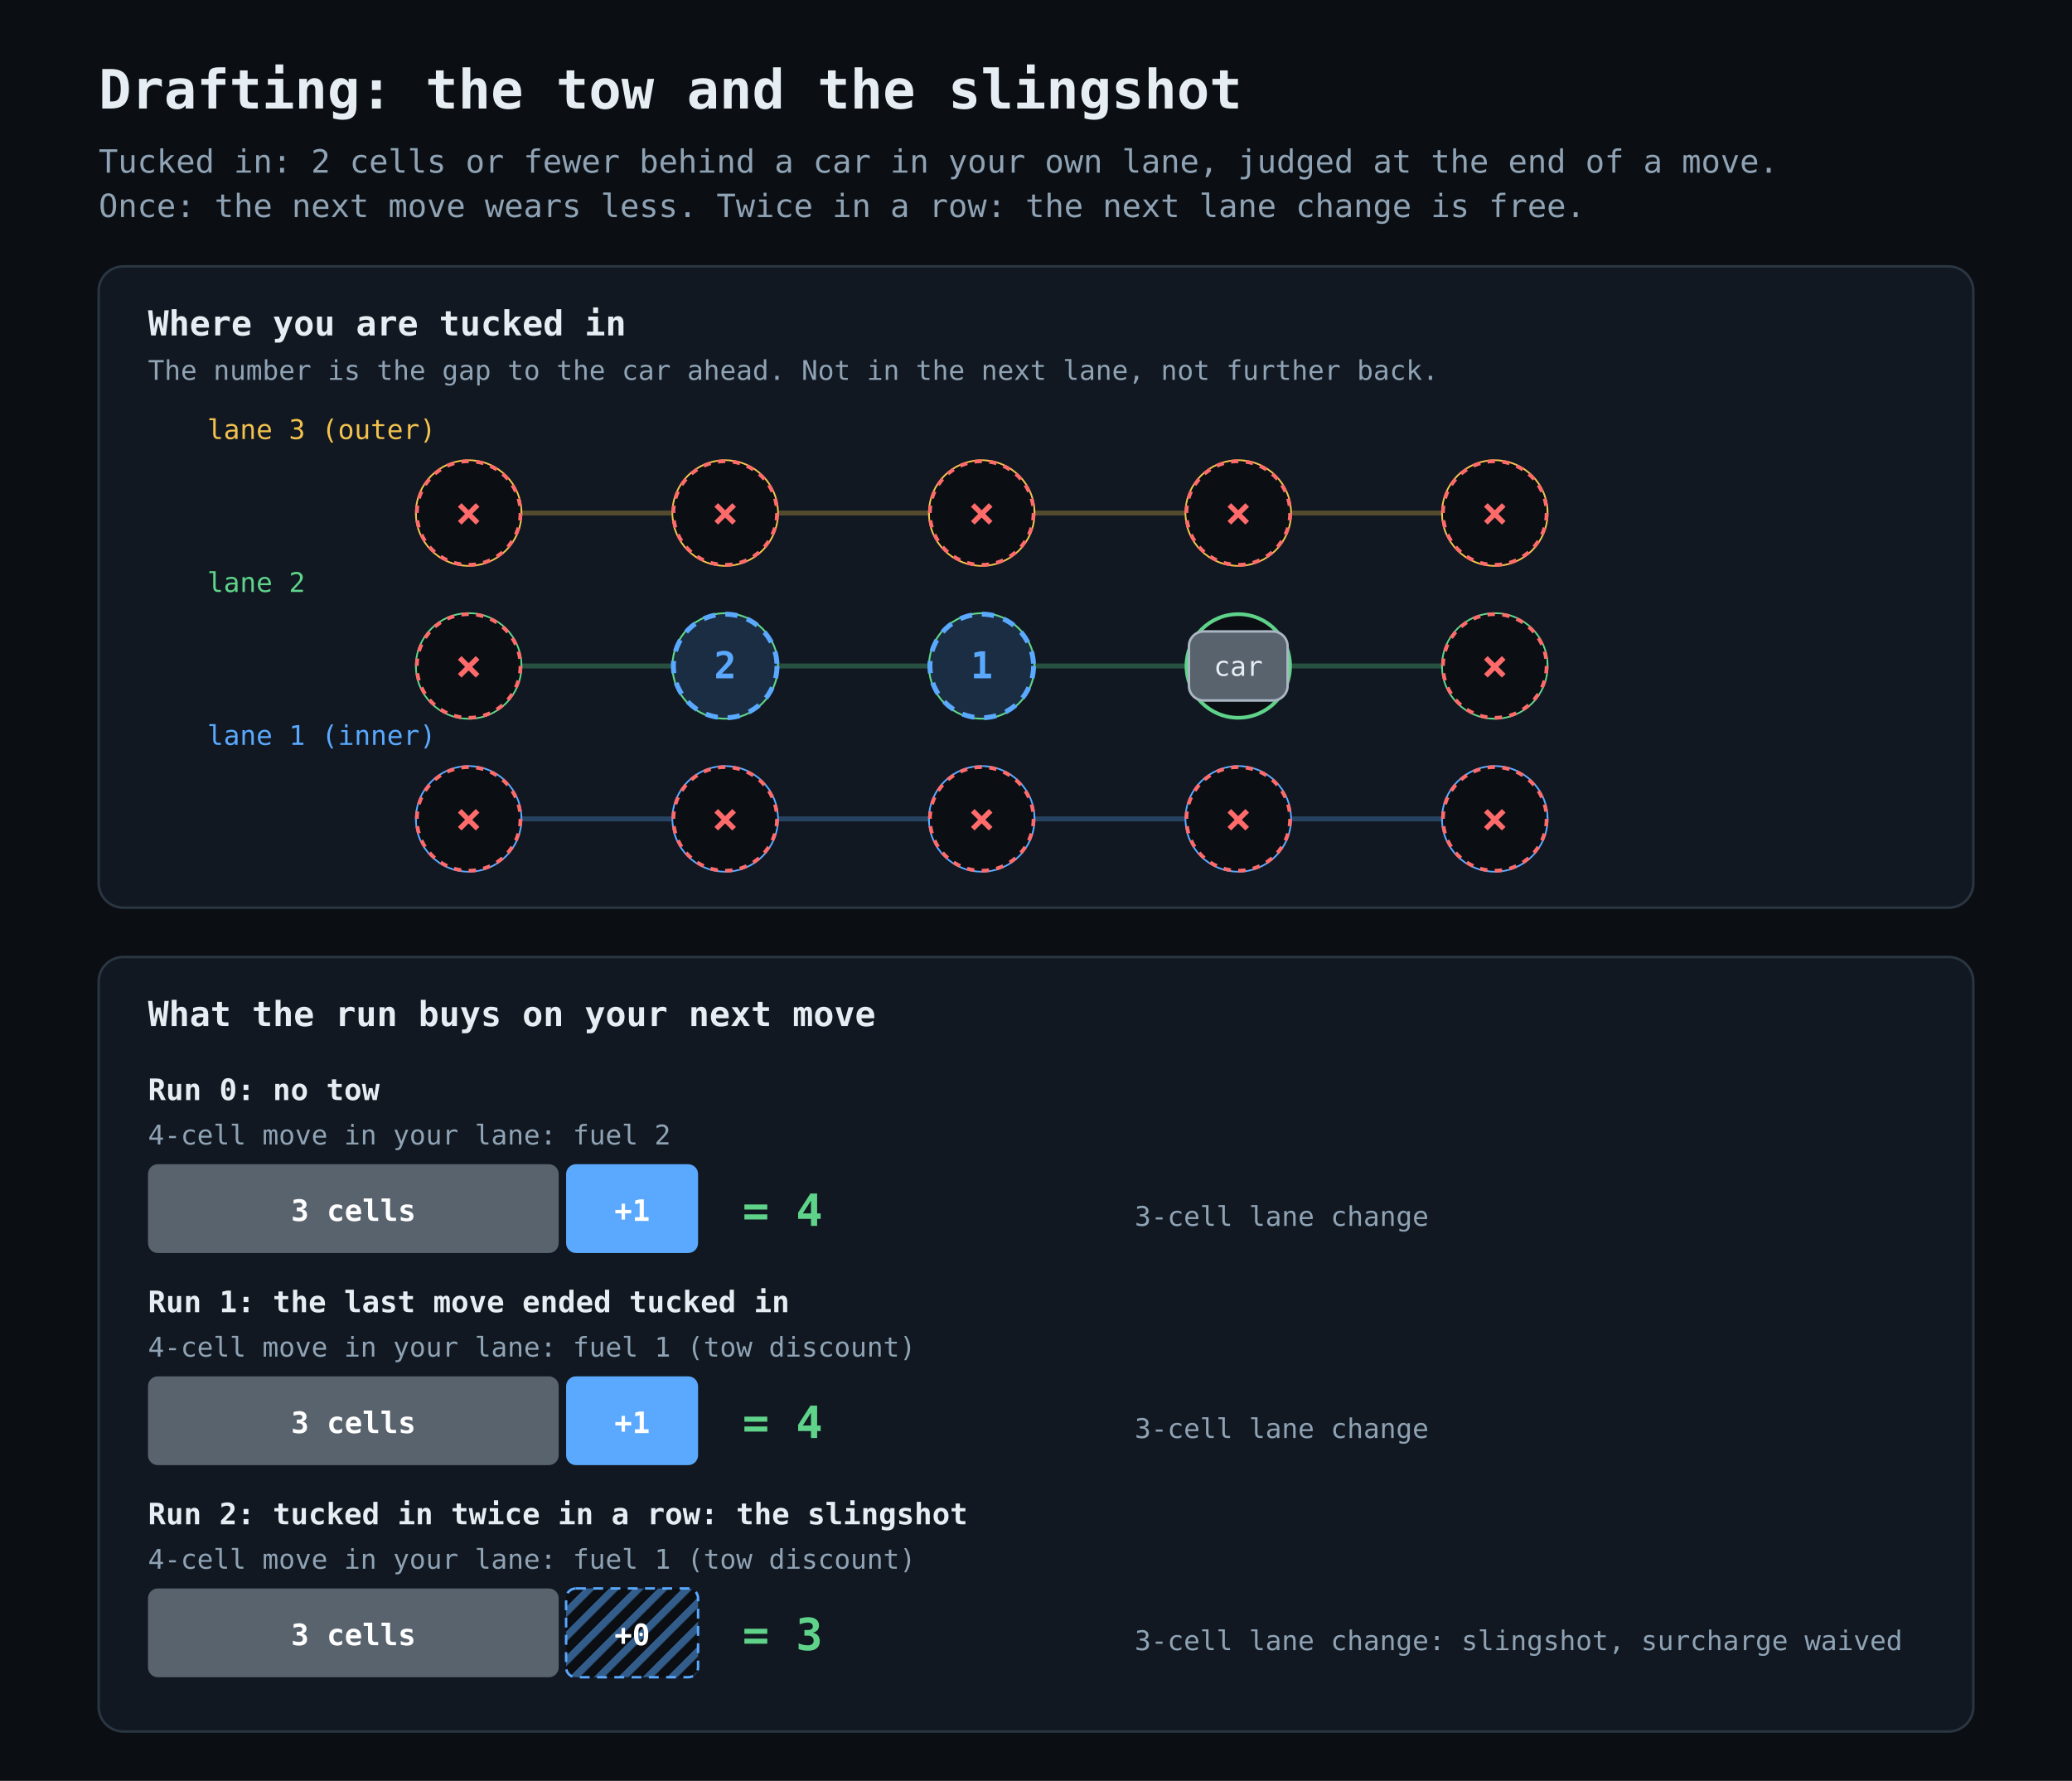
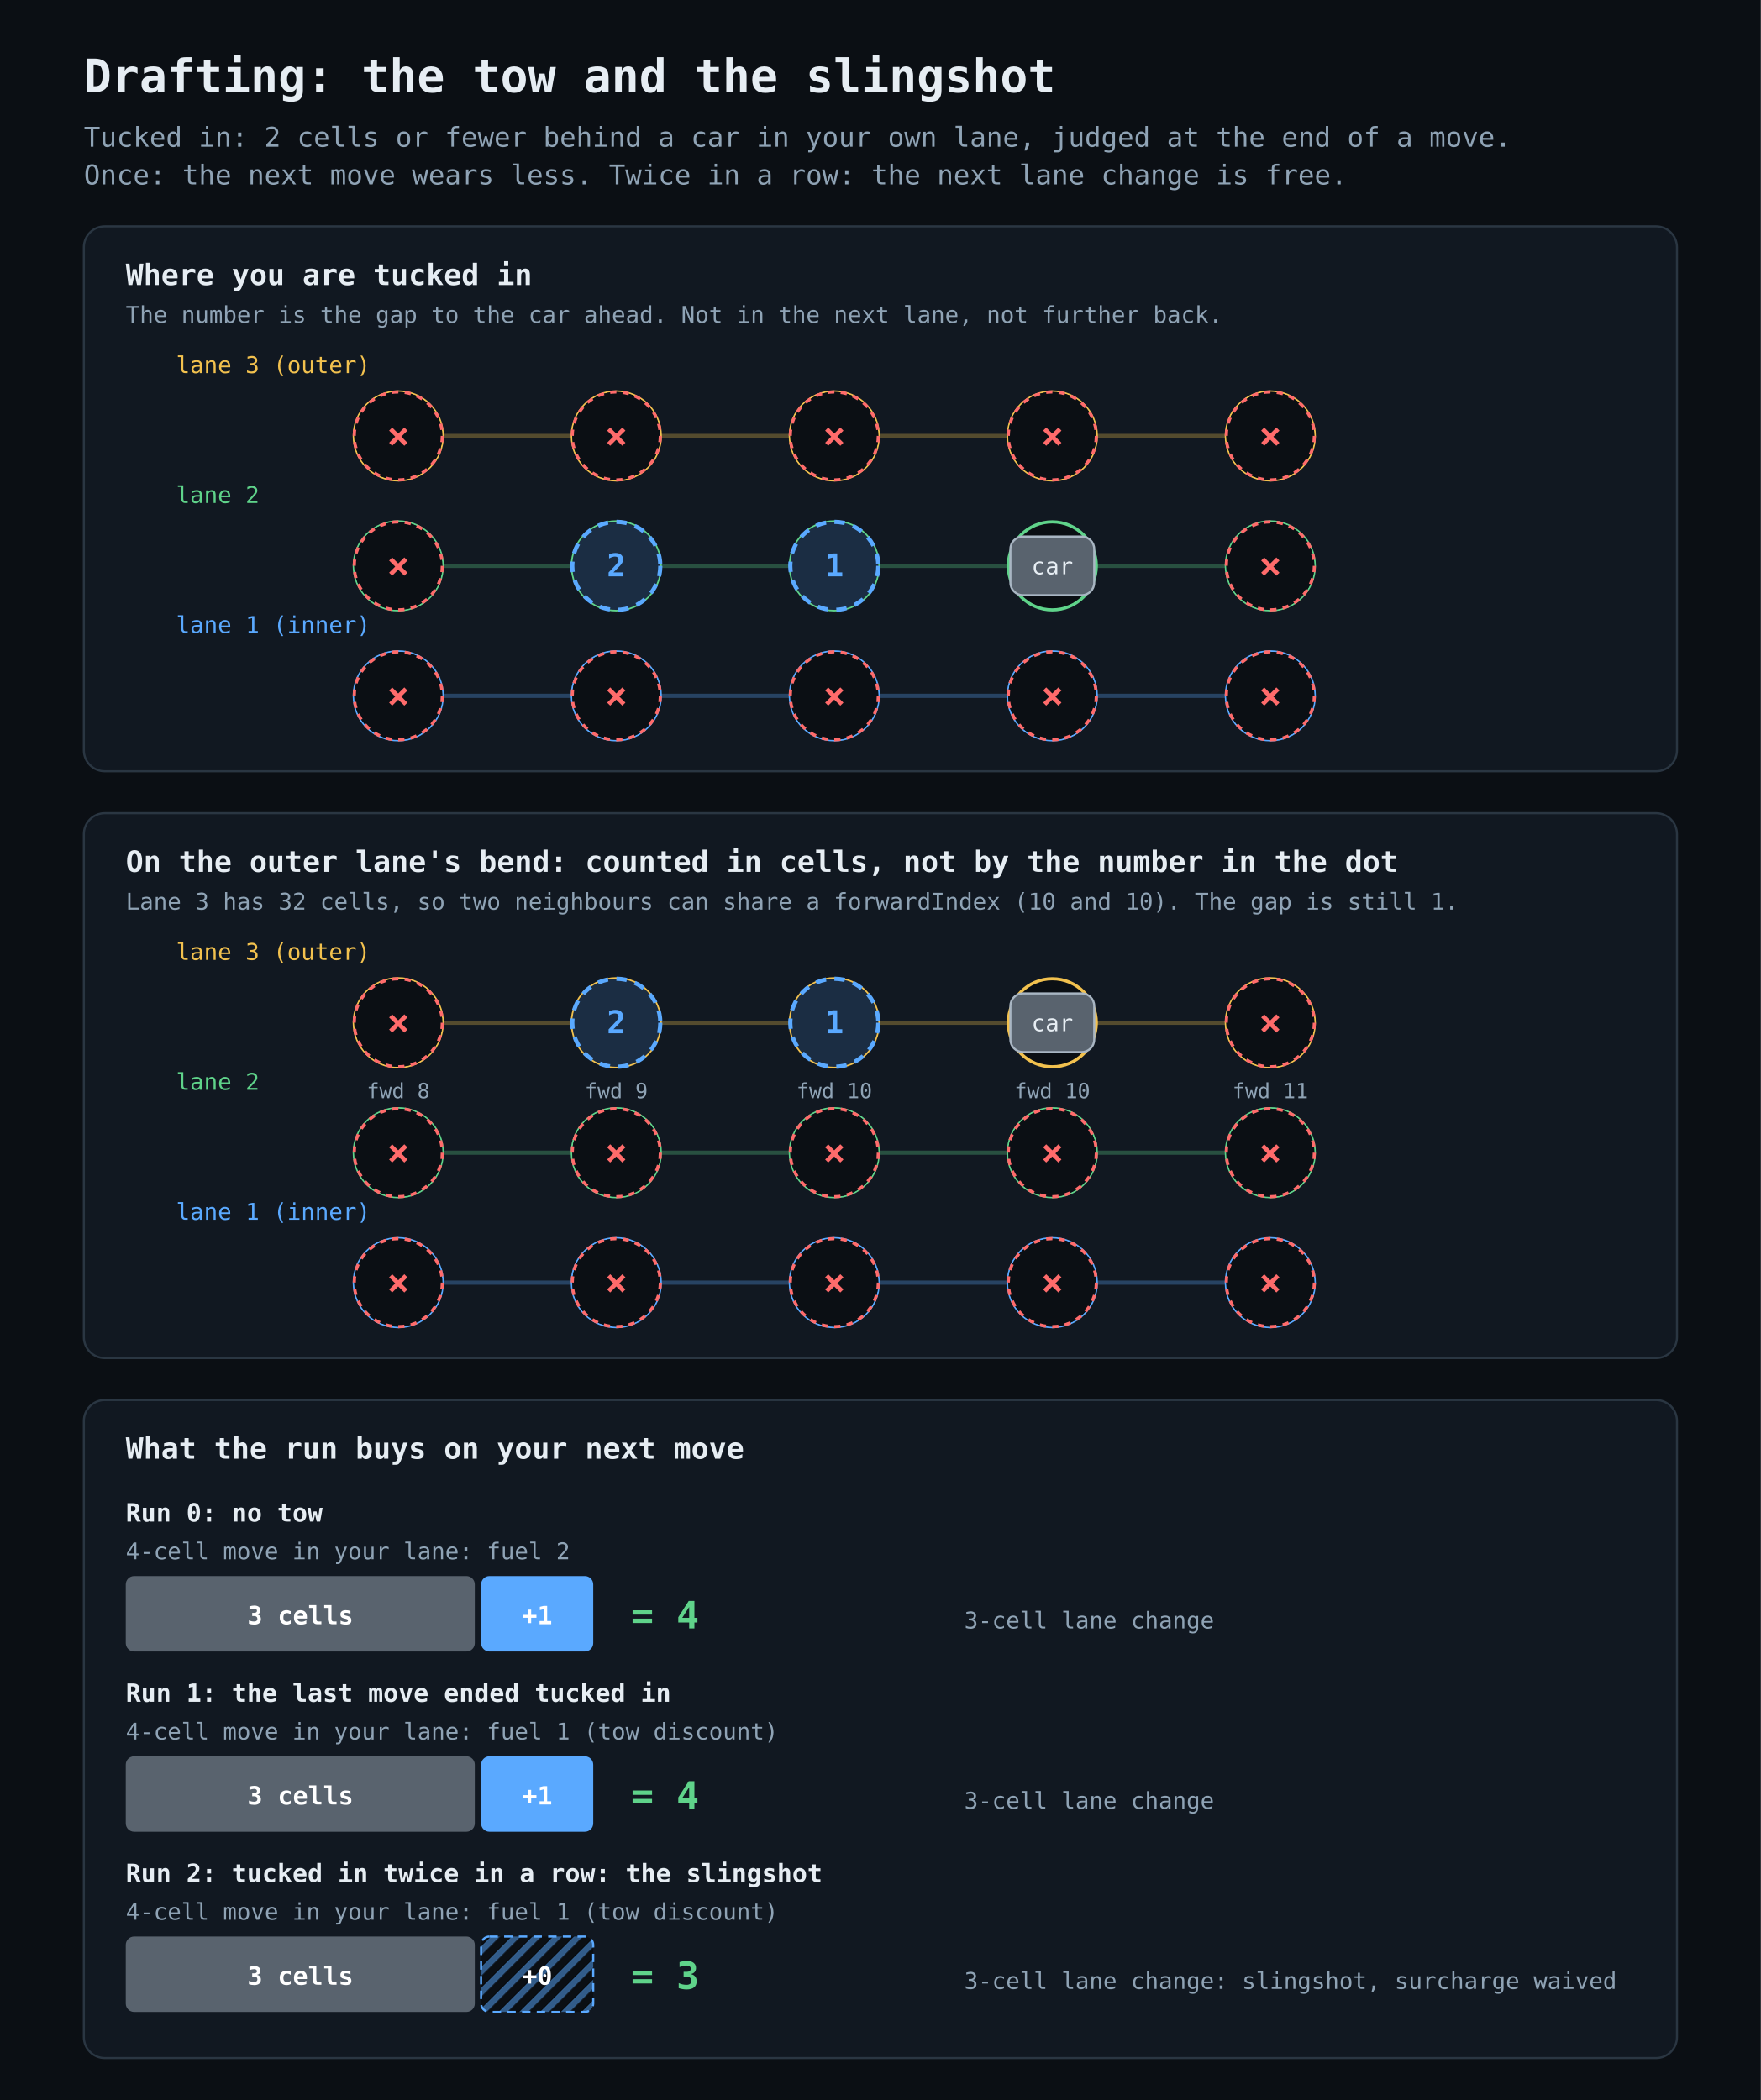
- <svg xmlns="http://www.w3.org/2000/svg" viewBox="0 0 840 722" width="840" height="722">
+ <svg xmlns="http://www.w3.org/2000/svg" viewBox="0 0 840 1002" width="840" height="1002">
  <defs>
    <pattern id="hatch" width="7" height="7" patternUnits="userSpaceOnUse" patternTransform="rotate(45)">
      <rect width="7" height="7" fill="#0b0f14" />
      <rect width="3" height="7" fill="#5aa9ff" opacity="0.5" />
    </pattern>
  </defs>
-   <rect x="0" y="0" width="840" height="722" fill="#0b0f14" />
+   <rect x="0" y="0" width="840" height="1002" fill="#0b0f14" />
  <text x="40" y="44" fill="#e6edf3" font-size="22" font-weight="700" text-anchor="start" font-family="ui-monospace, Menlo, Consolas, monospace">Drafting: the tow and the slingshot</text>
  <text x="40" y="70" fill="#8fa3b5" font-size="13" font-weight="400" text-anchor="start" font-family="ui-monospace, Menlo, Consolas, monospace">Tucked in: 2 cells or fewer behind a car in your own lane, judged at the end of a move.</text>
  <text x="40" y="88" fill="#8fa3b5" font-size="13" font-weight="400" text-anchor="start" font-family="ui-monospace, Menlo, Consolas, monospace">Once: the next move wears less. Twice in a row: the next lane change is free.</text>
  <rect x="40" y="108" width="760" height="260" rx="10" fill="#111821" stroke="#2a3642" />
  <text x="60" y="136" fill="#e6edf3" font-size="14" font-weight="700" text-anchor="start" font-family="ui-monospace, Menlo, Consolas, monospace">Where you are tucked in</text>
  <text x="60" y="154" fill="#8fa3b5" font-size="11" font-weight="400" text-anchor="start" font-family="ui-monospace, Menlo, Consolas, monospace">The number is the gap to the car ahead. Not in the next lane, not further back.</text>
  <polyline points="190.0,332.0 294.0,332.0 398.0,332.0 502.0,332.0 606.0,332.0" fill="none" stroke="#5aa9ff" stroke-width="2" opacity="0.3" />
  <polyline points="190.0,270.0 294.0,270.0 398.0,270.0 502.0,270.0 606.0,270.0" fill="none" stroke="#5fd38a" stroke-width="2" opacity="0.3" />
  <polyline points="190.0,208.0 294.0,208.0 398.0,208.0 502.0,208.0 606.0,208.0" fill="none" stroke="#f2c14e" stroke-width="2" opacity="0.3" />
  <circle cx="190" cy="332" r="21" fill="#0b0f14" stroke="#5aa9ff" stroke-width="1.5" />
  <text x="190" y="336" fill="#8fa3b5" font-size="13" font-weight="400" text-anchor="middle" font-family="ui-monospace, Menlo, Consolas, monospace">4</text>
  <circle cx="190" cy="270" r="21" fill="#0b0f14" stroke="#5fd38a" stroke-width="1.5" />
  <text x="190" y="274" fill="#8fa3b5" font-size="13" font-weight="400" text-anchor="middle" font-family="ui-monospace, Menlo, Consolas, monospace">4</text>
  <circle cx="190" cy="208" r="21" fill="#0b0f14" stroke="#f2c14e" stroke-width="1.5" />
  <text x="190" y="212" fill="#8fa3b5" font-size="13" font-weight="400" text-anchor="middle" font-family="ui-monospace, Menlo, Consolas, monospace">4</text>
  <circle cx="294" cy="332" r="21" fill="#0b0f14" stroke="#5aa9ff" stroke-width="1.5" />
  <text x="294" y="336" fill="#8fa3b5" font-size="13" font-weight="400" text-anchor="middle" font-family="ui-monospace, Menlo, Consolas, monospace">5</text>
  <circle cx="294" cy="270" r="21" fill="#0b0f14" stroke="#5fd38a" stroke-width="1.5" />
  <text x="294" y="274" fill="#8fa3b5" font-size="13" font-weight="400" text-anchor="middle" font-family="ui-monospace, Menlo, Consolas, monospace">5</text>
  <circle cx="294" cy="208" r="21" fill="#0b0f14" stroke="#f2c14e" stroke-width="1.5" />
  <text x="294" y="212" fill="#8fa3b5" font-size="13" font-weight="400" text-anchor="middle" font-family="ui-monospace, Menlo, Consolas, monospace">5</text>
  <circle cx="398" cy="332" r="21" fill="#0b0f14" stroke="#5aa9ff" stroke-width="1.5" />
  <text x="398" y="336" fill="#8fa3b5" font-size="13" font-weight="400" text-anchor="middle" font-family="ui-monospace, Menlo, Consolas, monospace">6</text>
  <circle cx="398" cy="270" r="21" fill="#0b0f14" stroke="#5fd38a" stroke-width="1.5" />
  <text x="398" y="274" fill="#8fa3b5" font-size="13" font-weight="400" text-anchor="middle" font-family="ui-monospace, Menlo, Consolas, monospace">6</text>
  <circle cx="398" cy="208" r="21" fill="#0b0f14" stroke="#f2c14e" stroke-width="1.5" />
  <text x="398" y="212" fill="#8fa3b5" font-size="13" font-weight="400" text-anchor="middle" font-family="ui-monospace, Menlo, Consolas, monospace">5</text>
  <circle cx="502" cy="332" r="21" fill="#0b0f14" stroke="#5aa9ff" stroke-width="1.5" />
  <text x="502" y="336" fill="#8fa3b5" font-size="13" font-weight="400" text-anchor="middle" font-family="ui-monospace, Menlo, Consolas, monospace">7</text>
  <circle cx="502" cy="270" r="21" fill="#0b0f14" stroke="#5fd38a" stroke-width="1.5" />
  <text x="502" y="274" fill="#8fa3b5" font-size="13" font-weight="400" text-anchor="middle" font-family="ui-monospace, Menlo, Consolas, monospace">7</text>
  <circle cx="502" cy="208" r="21" fill="#0b0f14" stroke="#f2c14e" stroke-width="1.5" />
  <text x="502" y="212" fill="#8fa3b5" font-size="13" font-weight="400" text-anchor="middle" font-family="ui-monospace, Menlo, Consolas, monospace">6</text>
  <circle cx="606" cy="332" r="21" fill="#0b0f14" stroke="#5aa9ff" stroke-width="1.5" />
  <text x="606" y="336" fill="#8fa3b5" font-size="13" font-weight="400" text-anchor="middle" font-family="ui-monospace, Menlo, Consolas, monospace">8</text>
  <circle cx="606" cy="270" r="21" fill="#0b0f14" stroke="#5fd38a" stroke-width="1.5" />
  <text x="606" y="274" fill="#8fa3b5" font-size="13" font-weight="400" text-anchor="middle" font-family="ui-monospace, Menlo, Consolas, monospace">7</text>
  <circle cx="606" cy="208" r="21" fill="#0b0f14" stroke="#f2c14e" stroke-width="1.5" />
  <text x="606" y="212" fill="#8fa3b5" font-size="13" font-weight="400" text-anchor="middle" font-family="ui-monospace, Menlo, Consolas, monospace">7</text>
  <text x="84" y="302" fill="#5aa9ff" font-size="11" font-weight="400" text-anchor="start" font-family="ui-monospace, Menlo, Consolas, monospace">lane 1 (inner)</text>
  <text x="84" y="240" fill="#5fd38a" font-size="11" font-weight="400" text-anchor="start" font-family="ui-monospace, Menlo, Consolas, monospace">lane 2</text>
  <text x="84" y="178" fill="#f2c14e" font-size="11" font-weight="400" text-anchor="start" font-family="ui-monospace, Menlo, Consolas, monospace">lane 3 (outer)</text>
  <circle cx="190" cy="332" r="21" fill="#0b0f14" />
  <circle cx="190" cy="332" r="21" fill="#0b0f14" stroke="#ff6b6b" stroke-width="1.5" stroke-dasharray="3 3" />
  <text x="190" y="338" fill="#ff6b6b" font-size="18" font-weight="700" text-anchor="middle" font-family="ui-monospace, Menlo, Consolas, monospace">×</text>
  <circle cx="190" cy="270" r="21" fill="#0b0f14" />
  <circle cx="190" cy="270" r="21" fill="#0b0f14" stroke="#ff6b6b" stroke-width="1.5" stroke-dasharray="3 3" />
  <text x="190" y="276" fill="#ff6b6b" font-size="18" font-weight="700" text-anchor="middle" font-family="ui-monospace, Menlo, Consolas, monospace">×</text>
  <circle cx="190" cy="208" r="21" fill="#0b0f14" />
  <circle cx="190" cy="208" r="21" fill="#0b0f14" stroke="#ff6b6b" stroke-width="1.5" stroke-dasharray="3 3" />
  <text x="190" y="214" fill="#ff6b6b" font-size="18" font-weight="700" text-anchor="middle" font-family="ui-monospace, Menlo, Consolas, monospace">×</text>
  <circle cx="294" cy="332" r="21" fill="#0b0f14" />
  <circle cx="294" cy="332" r="21" fill="#0b0f14" stroke="#ff6b6b" stroke-width="1.5" stroke-dasharray="3 3" />
  <text x="294" y="338" fill="#ff6b6b" font-size="18" font-weight="700" text-anchor="middle" font-family="ui-monospace, Menlo, Consolas, monospace">×</text>
  <circle cx="294" cy="270" r="21" fill="#0b0f14" />
  <circle cx="294" cy="270" r="21" fill="#5aa9ff" fill-opacity="0.2" stroke="#5aa9ff" stroke-width="2" stroke-dasharray="5 4" />
  <text x="294" y="275" fill="#5aa9ff" font-size="15" font-weight="700" text-anchor="middle" font-family="ui-monospace, Menlo, Consolas, monospace">2</text>
  <circle cx="294" cy="208" r="21" fill="#0b0f14" />
  <circle cx="294" cy="208" r="21" fill="#0b0f14" stroke="#ff6b6b" stroke-width="1.5" stroke-dasharray="3 3" />
  <text x="294" y="214" fill="#ff6b6b" font-size="18" font-weight="700" text-anchor="middle" font-family="ui-monospace, Menlo, Consolas, monospace">×</text>
  <circle cx="398" cy="332" r="21" fill="#0b0f14" />
  <circle cx="398" cy="332" r="21" fill="#0b0f14" stroke="#ff6b6b" stroke-width="1.5" stroke-dasharray="3 3" />
  <text x="398" y="338" fill="#ff6b6b" font-size="18" font-weight="700" text-anchor="middle" font-family="ui-monospace, Menlo, Consolas, monospace">×</text>
  <circle cx="398" cy="270" r="21" fill="#0b0f14" />
  <circle cx="398" cy="270" r="21" fill="#5aa9ff" fill-opacity="0.2" stroke="#5aa9ff" stroke-width="2" stroke-dasharray="5 4" />
  <text x="398" y="275" fill="#5aa9ff" font-size="15" font-weight="700" text-anchor="middle" font-family="ui-monospace, Menlo, Consolas, monospace">1</text>
  <circle cx="398" cy="208" r="21" fill="#0b0f14" />
  <circle cx="398" cy="208" r="21" fill="#0b0f14" stroke="#ff6b6b" stroke-width="1.5" stroke-dasharray="3 3" />
  <text x="398" y="214" fill="#ff6b6b" font-size="18" font-weight="700" text-anchor="middle" font-family="ui-monospace, Menlo, Consolas, monospace">×</text>
  <circle cx="502" cy="332" r="21" fill="#0b0f14" />
  <circle cx="502" cy="332" r="21" fill="#0b0f14" stroke="#ff6b6b" stroke-width="1.5" stroke-dasharray="3 3" />
  <text x="502" y="338" fill="#ff6b6b" font-size="18" font-weight="700" text-anchor="middle" font-family="ui-monospace, Menlo, Consolas, monospace">×</text>
  <circle cx="502" cy="208" r="21" fill="#0b0f14" />
  <circle cx="502" cy="208" r="21" fill="#0b0f14" stroke="#ff6b6b" stroke-width="1.5" stroke-dasharray="3 3" />
  <text x="502" y="214" fill="#ff6b6b" font-size="18" font-weight="700" text-anchor="middle" font-family="ui-monospace, Menlo, Consolas, monospace">×</text>
  <circle cx="606" cy="332" r="21" fill="#0b0f14" />
  <circle cx="606" cy="332" r="21" fill="#0b0f14" stroke="#ff6b6b" stroke-width="1.5" stroke-dasharray="3 3" />
  <text x="606" y="338" fill="#ff6b6b" font-size="18" font-weight="700" text-anchor="middle" font-family="ui-monospace, Menlo, Consolas, monospace">×</text>
  <circle cx="606" cy="270" r="21" fill="#0b0f14" />
  <circle cx="606" cy="270" r="21" fill="#0b0f14" stroke="#ff6b6b" stroke-width="1.5" stroke-dasharray="3 3" />
  <text x="606" y="276" fill="#ff6b6b" font-size="18" font-weight="700" text-anchor="middle" font-family="ui-monospace, Menlo, Consolas, monospace">×</text>
  <circle cx="606" cy="208" r="21" fill="#0b0f14" />
  <circle cx="606" cy="208" r="21" fill="#0b0f14" stroke="#ff6b6b" stroke-width="1.5" stroke-dasharray="3 3" />
  <text x="606" y="214" fill="#ff6b6b" font-size="18" font-weight="700" text-anchor="middle" font-family="ui-monospace, Menlo, Consolas, monospace">×</text>
  <rect x="482" y="256" width="40" height="28" rx="6" fill="#59636e" stroke="#a9b6c3" />
  <text x="502" y="274" fill="#e6edf3" font-size="11" font-weight="400" text-anchor="middle" font-family="ui-monospace, Menlo, Consolas, monospace">car</text>
-   <rect x="40" y="388" width="760" height="314" rx="10" fill="#111821" stroke="#2a3642" />
-   <text x="60" y="416" fill="#e6edf3" font-size="14" font-weight="700" text-anchor="start" font-family="ui-monospace, Menlo, Consolas, monospace">What the run buys on your next move</text>
-   <text x="60" y="446" fill="#e6edf3" font-size="12" font-weight="700" text-anchor="start" font-family="ui-monospace, Menlo, Consolas, monospace">Run 0: no tow</text>
-   <text x="60" y="464" fill="#8fa3b5" font-size="11" font-weight="400" text-anchor="start" font-family="ui-monospace, Menlo, Consolas, monospace">4-cell move in your lane: fuel 2</text>
-   <rect x="60" y="472" width="166.5" height="36" rx="4" fill="#59636e" />
-   <text x="143.3" y="495" fill="#fff" font-size="12" font-weight="700" text-anchor="middle" font-family="ui-monospace, Menlo, Consolas, monospace">3 cells</text>
-   <rect x="229.5" y="472" width="53.5" height="36" rx="4" fill="#5aa9ff" />
-   <text x="256.3" y="495" fill="#fff" font-size="12" font-weight="700" text-anchor="middle" font-family="ui-monospace, Menlo, Consolas, monospace">+1</text>
-   <text x="301" y="497" fill="#5fd38a" font-size="18" font-weight="700" text-anchor="start" font-family="ui-monospace, Menlo, Consolas, monospace">= 4</text>
-   <text x="460" y="497" fill="#8fa3b5" font-size="11" font-weight="400" text-anchor="start" font-family="ui-monospace, Menlo, Consolas, monospace">3-cell lane change</text>
-   <text x="60" y="532" fill="#e6edf3" font-size="12" font-weight="700" text-anchor="start" font-family="ui-monospace, Menlo, Consolas, monospace">Run 1: the last move ended tucked in</text>
-   <text x="60" y="550" fill="#8fa3b5" font-size="11" font-weight="400" text-anchor="start" font-family="ui-monospace, Menlo, Consolas, monospace">4-cell move in your lane: fuel 1 (tow discount)</text>
-   <rect x="60" y="558" width="166.5" height="36" rx="4" fill="#59636e" />
-   <text x="143.3" y="581" fill="#fff" font-size="12" font-weight="700" text-anchor="middle" font-family="ui-monospace, Menlo, Consolas, monospace">3 cells</text>
-   <rect x="229.5" y="558" width="53.5" height="36" rx="4" fill="#5aa9ff" />
-   <text x="256.3" y="581" fill="#fff" font-size="12" font-weight="700" text-anchor="middle" font-family="ui-monospace, Menlo, Consolas, monospace">+1</text>
-   <text x="301" y="583" fill="#5fd38a" font-size="18" font-weight="700" text-anchor="start" font-family="ui-monospace, Menlo, Consolas, monospace">= 4</text>
-   <text x="460" y="583" fill="#8fa3b5" font-size="11" font-weight="400" text-anchor="start" font-family="ui-monospace, Menlo, Consolas, monospace">3-cell lane change</text>
-   <text x="60" y="618" fill="#e6edf3" font-size="12" font-weight="700" text-anchor="start" font-family="ui-monospace, Menlo, Consolas, monospace">Run 2: tucked in twice in a row: the slingshot</text>
-   <text x="60" y="636" fill="#8fa3b5" font-size="11" font-weight="400" text-anchor="start" font-family="ui-monospace, Menlo, Consolas, monospace">4-cell move in your lane: fuel 1 (tow discount)</text>
-   <rect x="60" y="644" width="166.5" height="36" rx="4" fill="#59636e" />
-   <text x="143.3" y="667" fill="#fff" font-size="12" font-weight="700" text-anchor="middle" font-family="ui-monospace, Menlo, Consolas, monospace">3 cells</text>
-   <rect x="229.5" y="644" width="53.5" height="36" rx="4" fill="url(#hatch)" stroke="#5aa9ff" stroke-dasharray="4 3" />
-   <text x="256.3" y="667" fill="#fff" font-size="12" font-weight="700" text-anchor="middle" font-family="ui-monospace, Menlo, Consolas, monospace">+0</text>
-   <text x="301" y="669" fill="#5fd38a" font-size="18" font-weight="700" text-anchor="start" font-family="ui-monospace, Menlo, Consolas, monospace">= 3</text>
-   <text x="460" y="669" fill="#8fa3b5" font-size="11" font-weight="400" text-anchor="start" font-family="ui-monospace, Menlo, Consolas, monospace">3-cell lane change: slingshot, surcharge waived</text>
+   <rect x="40" y="388" width="760" height="260" rx="10" fill="#111821" stroke="#2a3642" />
+   <text x="60" y="416" fill="#e6edf3" font-size="14" font-weight="700" text-anchor="start" font-family="ui-monospace, Menlo, Consolas, monospace">On the outer lane's bend: counted in cells, not by the number in the dot</text>
+   <text x="60" y="434" fill="#8fa3b5" font-size="11" font-weight="400" text-anchor="start" font-family="ui-monospace, Menlo, Consolas, monospace">Lane 3 has 32 cells, so two neighbours can share a forwardIndex (10 and 10). The gap is still 1.</text>
+   <polyline points="190.0,612.0 294.0,612.0 398.0,612.0 502.0,612.0 606.0,612.0" fill="none" stroke="#5aa9ff" stroke-width="2" opacity="0.3" />
+   <polyline points="190.0,550.0 294.0,550.0 398.0,550.0 502.0,550.0 606.0,550.0" fill="none" stroke="#5fd38a" stroke-width="2" opacity="0.3" />
+   <polyline points="190.0,488.0 294.0,488.0 398.0,488.0 502.0,488.0 606.0,488.0" fill="none" stroke="#f2c14e" stroke-width="2" opacity="0.3" />
+   <circle cx="190" cy="612" r="21" fill="#0b0f14" stroke="#5aa9ff" stroke-width="1.5" />
+   <text x="190" y="616" fill="#8fa3b5" font-size="13" font-weight="400" text-anchor="middle" font-family="ui-monospace, Menlo, Consolas, monospace">9</text>
+   <circle cx="190" cy="550" r="21" fill="#0b0f14" stroke="#5fd38a" stroke-width="1.5" />
+   <text x="190" y="554" fill="#8fa3b5" font-size="13" font-weight="400" text-anchor="middle" font-family="ui-monospace, Menlo, Consolas, monospace">8</text>
+   <circle cx="190" cy="488" r="21" fill="#0b0f14" stroke="#f2c14e" stroke-width="1.5" />
+   <text x="190" y="492" fill="#8fa3b5" font-size="13" font-weight="400" text-anchor="middle" font-family="ui-monospace, Menlo, Consolas, monospace">8</text>
+   <circle cx="294" cy="612" r="21" fill="#0b0f14" stroke="#5aa9ff" stroke-width="1.5" />
+   <text x="294" y="616" fill="#8fa3b5" font-size="13" font-weight="400" text-anchor="middle" font-family="ui-monospace, Menlo, Consolas, monospace">10</text>
+   <circle cx="294" cy="550" r="21" fill="#0b0f14" stroke="#5fd38a" stroke-width="1.5" />
+   <text x="294" y="554" fill="#8fa3b5" font-size="13" font-weight="400" text-anchor="middle" font-family="ui-monospace, Menlo, Consolas, monospace">9</text>
+   <circle cx="294" cy="488" r="21" fill="#0b0f14" stroke="#f2c14e" stroke-width="1.5" />
+   <text x="294" y="492" fill="#8fa3b5" font-size="13" font-weight="400" text-anchor="middle" font-family="ui-monospace, Menlo, Consolas, monospace">9</text>
+   <circle cx="398" cy="612" r="21" fill="#0b0f14" stroke="#5aa9ff" stroke-width="1.5" />
+   <text x="398" y="616" fill="#8fa3b5" font-size="13" font-weight="400" text-anchor="middle" font-family="ui-monospace, Menlo, Consolas, monospace">11</text>
+   <circle cx="398" cy="550" r="21" fill="#0b0f14" stroke="#5fd38a" stroke-width="1.5" />
+   <text x="398" y="554" fill="#8fa3b5" font-size="13" font-weight="400" text-anchor="middle" font-family="ui-monospace, Menlo, Consolas, monospace">10</text>
+   <circle cx="398" cy="488" r="21" fill="#0b0f14" stroke="#f2c14e" stroke-width="1.5" />
+   <text x="398" y="492" fill="#8fa3b5" font-size="13" font-weight="400" text-anchor="middle" font-family="ui-monospace, Menlo, Consolas, monospace">10</text>
+   <circle cx="502" cy="612" r="21" fill="#0b0f14" stroke="#5aa9ff" stroke-width="1.5" />
+   <text x="502" y="616" fill="#8fa3b5" font-size="13" font-weight="400" text-anchor="middle" font-family="ui-monospace, Menlo, Consolas, monospace">12</text>
+   <circle cx="502" cy="550" r="21" fill="#0b0f14" stroke="#5fd38a" stroke-width="1.5" />
+   <text x="502" y="554" fill="#8fa3b5" font-size="13" font-weight="400" text-anchor="middle" font-family="ui-monospace, Menlo, Consolas, monospace">11</text>
+   <circle cx="502" cy="488" r="21" fill="#0b0f14" stroke="#f2c14e" stroke-width="1.5" />
+   <text x="502" y="492" fill="#8fa3b5" font-size="13" font-weight="400" text-anchor="middle" font-family="ui-monospace, Menlo, Consolas, monospace">10</text>
+   <circle cx="606" cy="612" r="21" fill="#0b0f14" stroke="#5aa9ff" stroke-width="1.5" />
+   <text x="606" y="616" fill="#8fa3b5" font-size="13" font-weight="400" text-anchor="middle" font-family="ui-monospace, Menlo, Consolas, monospace">13</text>
+   <circle cx="606" cy="550" r="21" fill="#0b0f14" stroke="#5fd38a" stroke-width="1.5" />
+   <text x="606" y="554" fill="#8fa3b5" font-size="13" font-weight="400" text-anchor="middle" font-family="ui-monospace, Menlo, Consolas, monospace">12</text>
+   <circle cx="606" cy="488" r="21" fill="#0b0f14" stroke="#f2c14e" stroke-width="1.5" />
+   <text x="606" y="492" fill="#8fa3b5" font-size="13" font-weight="400" text-anchor="middle" font-family="ui-monospace, Menlo, Consolas, monospace">11</text>
+   <text x="84" y="582" fill="#5aa9ff" font-size="11" font-weight="400" text-anchor="start" font-family="ui-monospace, Menlo, Consolas, monospace">lane 1 (inner)</text>
+   <text x="84" y="520" fill="#5fd38a" font-size="11" font-weight="400" text-anchor="start" font-family="ui-monospace, Menlo, Consolas, monospace">lane 2</text>
+   <text x="84" y="458" fill="#f2c14e" font-size="11" font-weight="400" text-anchor="start" font-family="ui-monospace, Menlo, Consolas, monospace">lane 3 (outer)</text>
+   <circle cx="190" cy="612" r="21" fill="#0b0f14" />
+   <circle cx="190" cy="612" r="21" fill="#0b0f14" stroke="#ff6b6b" stroke-width="1.5" stroke-dasharray="3 3" />
+   <text x="190" y="618" fill="#ff6b6b" font-size="18" font-weight="700" text-anchor="middle" font-family="ui-monospace, Menlo, Consolas, monospace">×</text>
+   <circle cx="190" cy="550" r="21" fill="#0b0f14" />
+   <circle cx="190" cy="550" r="21" fill="#0b0f14" stroke="#ff6b6b" stroke-width="1.5" stroke-dasharray="3 3" />
+   <text x="190" y="556" fill="#ff6b6b" font-size="18" font-weight="700" text-anchor="middle" font-family="ui-monospace, Menlo, Consolas, monospace">×</text>
+   <circle cx="190" cy="488" r="21" fill="#0b0f14" />
+   <circle cx="190" cy="488" r="21" fill="#0b0f14" stroke="#ff6b6b" stroke-width="1.5" stroke-dasharray="3 3" />
+   <text x="190" y="494" fill="#ff6b6b" font-size="18" font-weight="700" text-anchor="middle" font-family="ui-monospace, Menlo, Consolas, monospace">×</text>
+   <circle cx="294" cy="612" r="21" fill="#0b0f14" />
+   <circle cx="294" cy="612" r="21" fill="#0b0f14" stroke="#ff6b6b" stroke-width="1.5" stroke-dasharray="3 3" />
+   <text x="294" y="618" fill="#ff6b6b" font-size="18" font-weight="700" text-anchor="middle" font-family="ui-monospace, Menlo, Consolas, monospace">×</text>
+   <circle cx="294" cy="550" r="21" fill="#0b0f14" />
+   <circle cx="294" cy="550" r="21" fill="#0b0f14" stroke="#ff6b6b" stroke-width="1.5" stroke-dasharray="3 3" />
+   <text x="294" y="556" fill="#ff6b6b" font-size="18" font-weight="700" text-anchor="middle" font-family="ui-monospace, Menlo, Consolas, monospace">×</text>
+   <circle cx="294" cy="488" r="21" fill="#0b0f14" />
+   <circle cx="294" cy="488" r="21" fill="#5aa9ff" fill-opacity="0.2" stroke="#5aa9ff" stroke-width="2" stroke-dasharray="5 4" />
+   <text x="294" y="493" fill="#5aa9ff" font-size="15" font-weight="700" text-anchor="middle" font-family="ui-monospace, Menlo, Consolas, monospace">2</text>
+   <circle cx="398" cy="612" r="21" fill="#0b0f14" />
+   <circle cx="398" cy="612" r="21" fill="#0b0f14" stroke="#ff6b6b" stroke-width="1.5" stroke-dasharray="3 3" />
+   <text x="398" y="618" fill="#ff6b6b" font-size="18" font-weight="700" text-anchor="middle" font-family="ui-monospace, Menlo, Consolas, monospace">×</text>
+   <circle cx="398" cy="550" r="21" fill="#0b0f14" />
+   <circle cx="398" cy="550" r="21" fill="#0b0f14" stroke="#ff6b6b" stroke-width="1.5" stroke-dasharray="3 3" />
+   <text x="398" y="556" fill="#ff6b6b" font-size="18" font-weight="700" text-anchor="middle" font-family="ui-monospace, Menlo, Consolas, monospace">×</text>
+   <circle cx="398" cy="488" r="21" fill="#0b0f14" />
+   <circle cx="398" cy="488" r="21" fill="#5aa9ff" fill-opacity="0.2" stroke="#5aa9ff" stroke-width="2" stroke-dasharray="5 4" />
+   <text x="398" y="493" fill="#5aa9ff" font-size="15" font-weight="700" text-anchor="middle" font-family="ui-monospace, Menlo, Consolas, monospace">1</text>
+   <circle cx="502" cy="612" r="21" fill="#0b0f14" />
+   <circle cx="502" cy="612" r="21" fill="#0b0f14" stroke="#ff6b6b" stroke-width="1.5" stroke-dasharray="3 3" />
+   <text x="502" y="618" fill="#ff6b6b" font-size="18" font-weight="700" text-anchor="middle" font-family="ui-monospace, Menlo, Consolas, monospace">×</text>
+   <circle cx="502" cy="550" r="21" fill="#0b0f14" />
+   <circle cx="502" cy="550" r="21" fill="#0b0f14" stroke="#ff6b6b" stroke-width="1.5" stroke-dasharray="3 3" />
+   <text x="502" y="556" fill="#ff6b6b" font-size="18" font-weight="700" text-anchor="middle" font-family="ui-monospace, Menlo, Consolas, monospace">×</text>
+   <circle cx="606" cy="612" r="21" fill="#0b0f14" />
+   <circle cx="606" cy="612" r="21" fill="#0b0f14" stroke="#ff6b6b" stroke-width="1.5" stroke-dasharray="3 3" />
+   <text x="606" y="618" fill="#ff6b6b" font-size="18" font-weight="700" text-anchor="middle" font-family="ui-monospace, Menlo, Consolas, monospace">×</text>
+   <circle cx="606" cy="550" r="21" fill="#0b0f14" />
+   <circle cx="606" cy="550" r="21" fill="#0b0f14" stroke="#ff6b6b" stroke-width="1.5" stroke-dasharray="3 3" />
+   <text x="606" y="556" fill="#ff6b6b" font-size="18" font-weight="700" text-anchor="middle" font-family="ui-monospace, Menlo, Consolas, monospace">×</text>
+   <circle cx="606" cy="488" r="21" fill="#0b0f14" />
+   <circle cx="606" cy="488" r="21" fill="#0b0f14" stroke="#ff6b6b" stroke-width="1.5" stroke-dasharray="3 3" />
+   <text x="606" y="494" fill="#ff6b6b" font-size="18" font-weight="700" text-anchor="middle" font-family="ui-monospace, Menlo, Consolas, monospace">×</text>
+   <rect x="482" y="474" width="40" height="28" rx="6" fill="#59636e" stroke="#a9b6c3" />
+   <text x="502" y="492" fill="#e6edf3" font-size="11" font-weight="400" text-anchor="middle" font-family="ui-monospace, Menlo, Consolas, monospace">car</text>
+   <text x="190" y="524" fill="#8fa3b5" font-size="10" font-weight="400" text-anchor="middle" font-family="ui-monospace, Menlo, Consolas, monospace">fwd 8</text>
+   <text x="294" y="524" fill="#8fa3b5" font-size="10" font-weight="400" text-anchor="middle" font-family="ui-monospace, Menlo, Consolas, monospace">fwd 9</text>
+   <text x="398" y="524" fill="#8fa3b5" font-size="10" font-weight="400" text-anchor="middle" font-family="ui-monospace, Menlo, Consolas, monospace">fwd 10</text>
+   <text x="502" y="524" fill="#8fa3b5" font-size="10" font-weight="400" text-anchor="middle" font-family="ui-monospace, Menlo, Consolas, monospace">fwd 10</text>
+   <text x="606" y="524" fill="#8fa3b5" font-size="10" font-weight="400" text-anchor="middle" font-family="ui-monospace, Menlo, Consolas, monospace">fwd 11</text>
+   <rect x="40" y="668" width="760" height="314" rx="10" fill="#111821" stroke="#2a3642" />
+   <text x="60" y="696" fill="#e6edf3" font-size="14" font-weight="700" text-anchor="start" font-family="ui-monospace, Menlo, Consolas, monospace">What the run buys on your next move</text>
+   <text x="60" y="726" fill="#e6edf3" font-size="12" font-weight="700" text-anchor="start" font-family="ui-monospace, Menlo, Consolas, monospace">Run 0: no tow</text>
+   <text x="60" y="744" fill="#8fa3b5" font-size="11" font-weight="400" text-anchor="start" font-family="ui-monospace, Menlo, Consolas, monospace">4-cell move in your lane: fuel 2</text>
+   <rect x="60" y="752" width="166.5" height="36" rx="4" fill="#59636e" />
+   <text x="143.3" y="775" fill="#fff" font-size="12" font-weight="700" text-anchor="middle" font-family="ui-monospace, Menlo, Consolas, monospace">3 cells</text>
+   <rect x="229.5" y="752" width="53.5" height="36" rx="4" fill="#5aa9ff" />
+   <text x="256.3" y="775" fill="#fff" font-size="12" font-weight="700" text-anchor="middle" font-family="ui-monospace, Menlo, Consolas, monospace">+1</text>
+   <text x="301" y="777" fill="#5fd38a" font-size="18" font-weight="700" text-anchor="start" font-family="ui-monospace, Menlo, Consolas, monospace">= 4</text>
+   <text x="460" y="777" fill="#8fa3b5" font-size="11" font-weight="400" text-anchor="start" font-family="ui-monospace, Menlo, Consolas, monospace">3-cell lane change</text>
+   <text x="60" y="812" fill="#e6edf3" font-size="12" font-weight="700" text-anchor="start" font-family="ui-monospace, Menlo, Consolas, monospace">Run 1: the last move ended tucked in</text>
+   <text x="60" y="830" fill="#8fa3b5" font-size="11" font-weight="400" text-anchor="start" font-family="ui-monospace, Menlo, Consolas, monospace">4-cell move in your lane: fuel 1 (tow discount)</text>
+   <rect x="60" y="838" width="166.5" height="36" rx="4" fill="#59636e" />
+   <text x="143.3" y="861" fill="#fff" font-size="12" font-weight="700" text-anchor="middle" font-family="ui-monospace, Menlo, Consolas, monospace">3 cells</text>
+   <rect x="229.5" y="838" width="53.5" height="36" rx="4" fill="#5aa9ff" />
+   <text x="256.3" y="861" fill="#fff" font-size="12" font-weight="700" text-anchor="middle" font-family="ui-monospace, Menlo, Consolas, monospace">+1</text>
+   <text x="301" y="863" fill="#5fd38a" font-size="18" font-weight="700" text-anchor="start" font-family="ui-monospace, Menlo, Consolas, monospace">= 4</text>
+   <text x="460" y="863" fill="#8fa3b5" font-size="11" font-weight="400" text-anchor="start" font-family="ui-monospace, Menlo, Consolas, monospace">3-cell lane change</text>
+   <text x="60" y="898" fill="#e6edf3" font-size="12" font-weight="700" text-anchor="start" font-family="ui-monospace, Menlo, Consolas, monospace">Run 2: tucked in twice in a row: the slingshot</text>
+   <text x="60" y="916" fill="#8fa3b5" font-size="11" font-weight="400" text-anchor="start" font-family="ui-monospace, Menlo, Consolas, monospace">4-cell move in your lane: fuel 1 (tow discount)</text>
+   <rect x="60" y="924" width="166.5" height="36" rx="4" fill="#59636e" />
+   <text x="143.3" y="947" fill="#fff" font-size="12" font-weight="700" text-anchor="middle" font-family="ui-monospace, Menlo, Consolas, monospace">3 cells</text>
+   <rect x="229.5" y="924" width="53.5" height="36" rx="4" fill="url(#hatch)" stroke="#5aa9ff" stroke-dasharray="4 3" />
+   <text x="256.3" y="947" fill="#fff" font-size="12" font-weight="700" text-anchor="middle" font-family="ui-monospace, Menlo, Consolas, monospace">+0</text>
+   <text x="301" y="949" fill="#5fd38a" font-size="18" font-weight="700" text-anchor="start" font-family="ui-monospace, Menlo, Consolas, monospace">= 3</text>
+   <text x="460" y="949" fill="#8fa3b5" font-size="11" font-weight="400" text-anchor="start" font-family="ui-monospace, Menlo, Consolas, monospace">3-cell lane change: slingshot, surcharge waived</text>
</svg>
